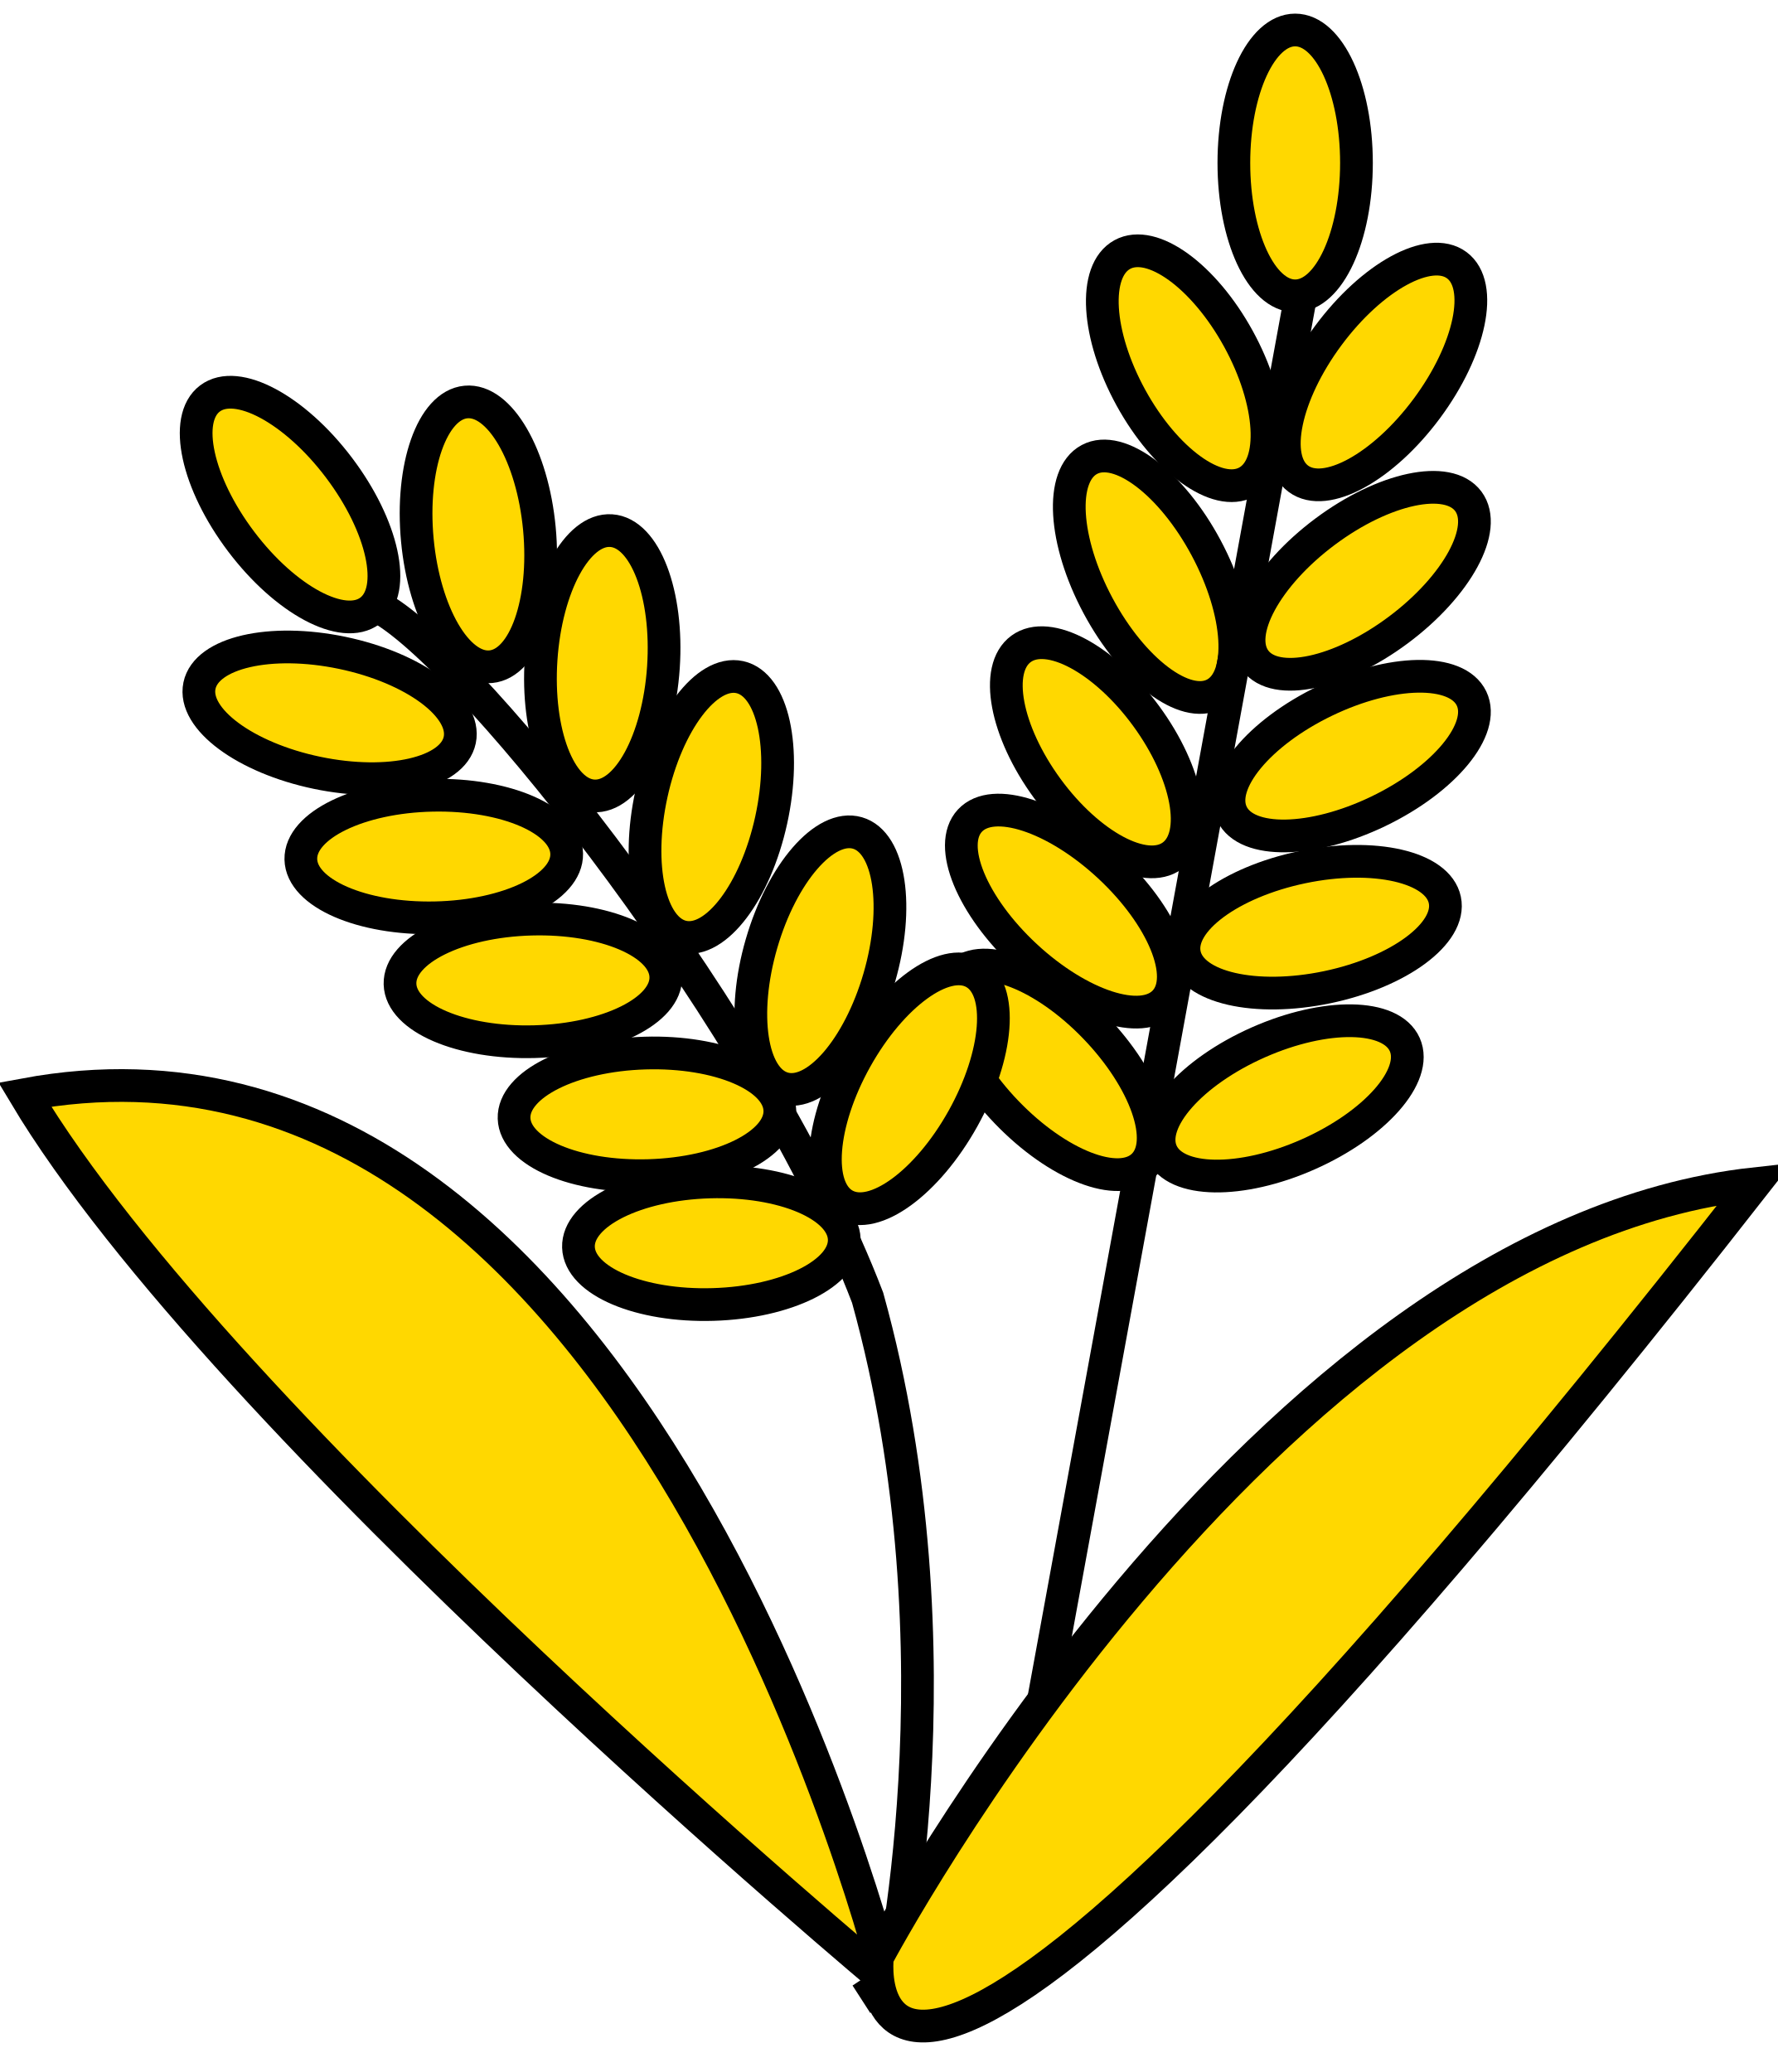
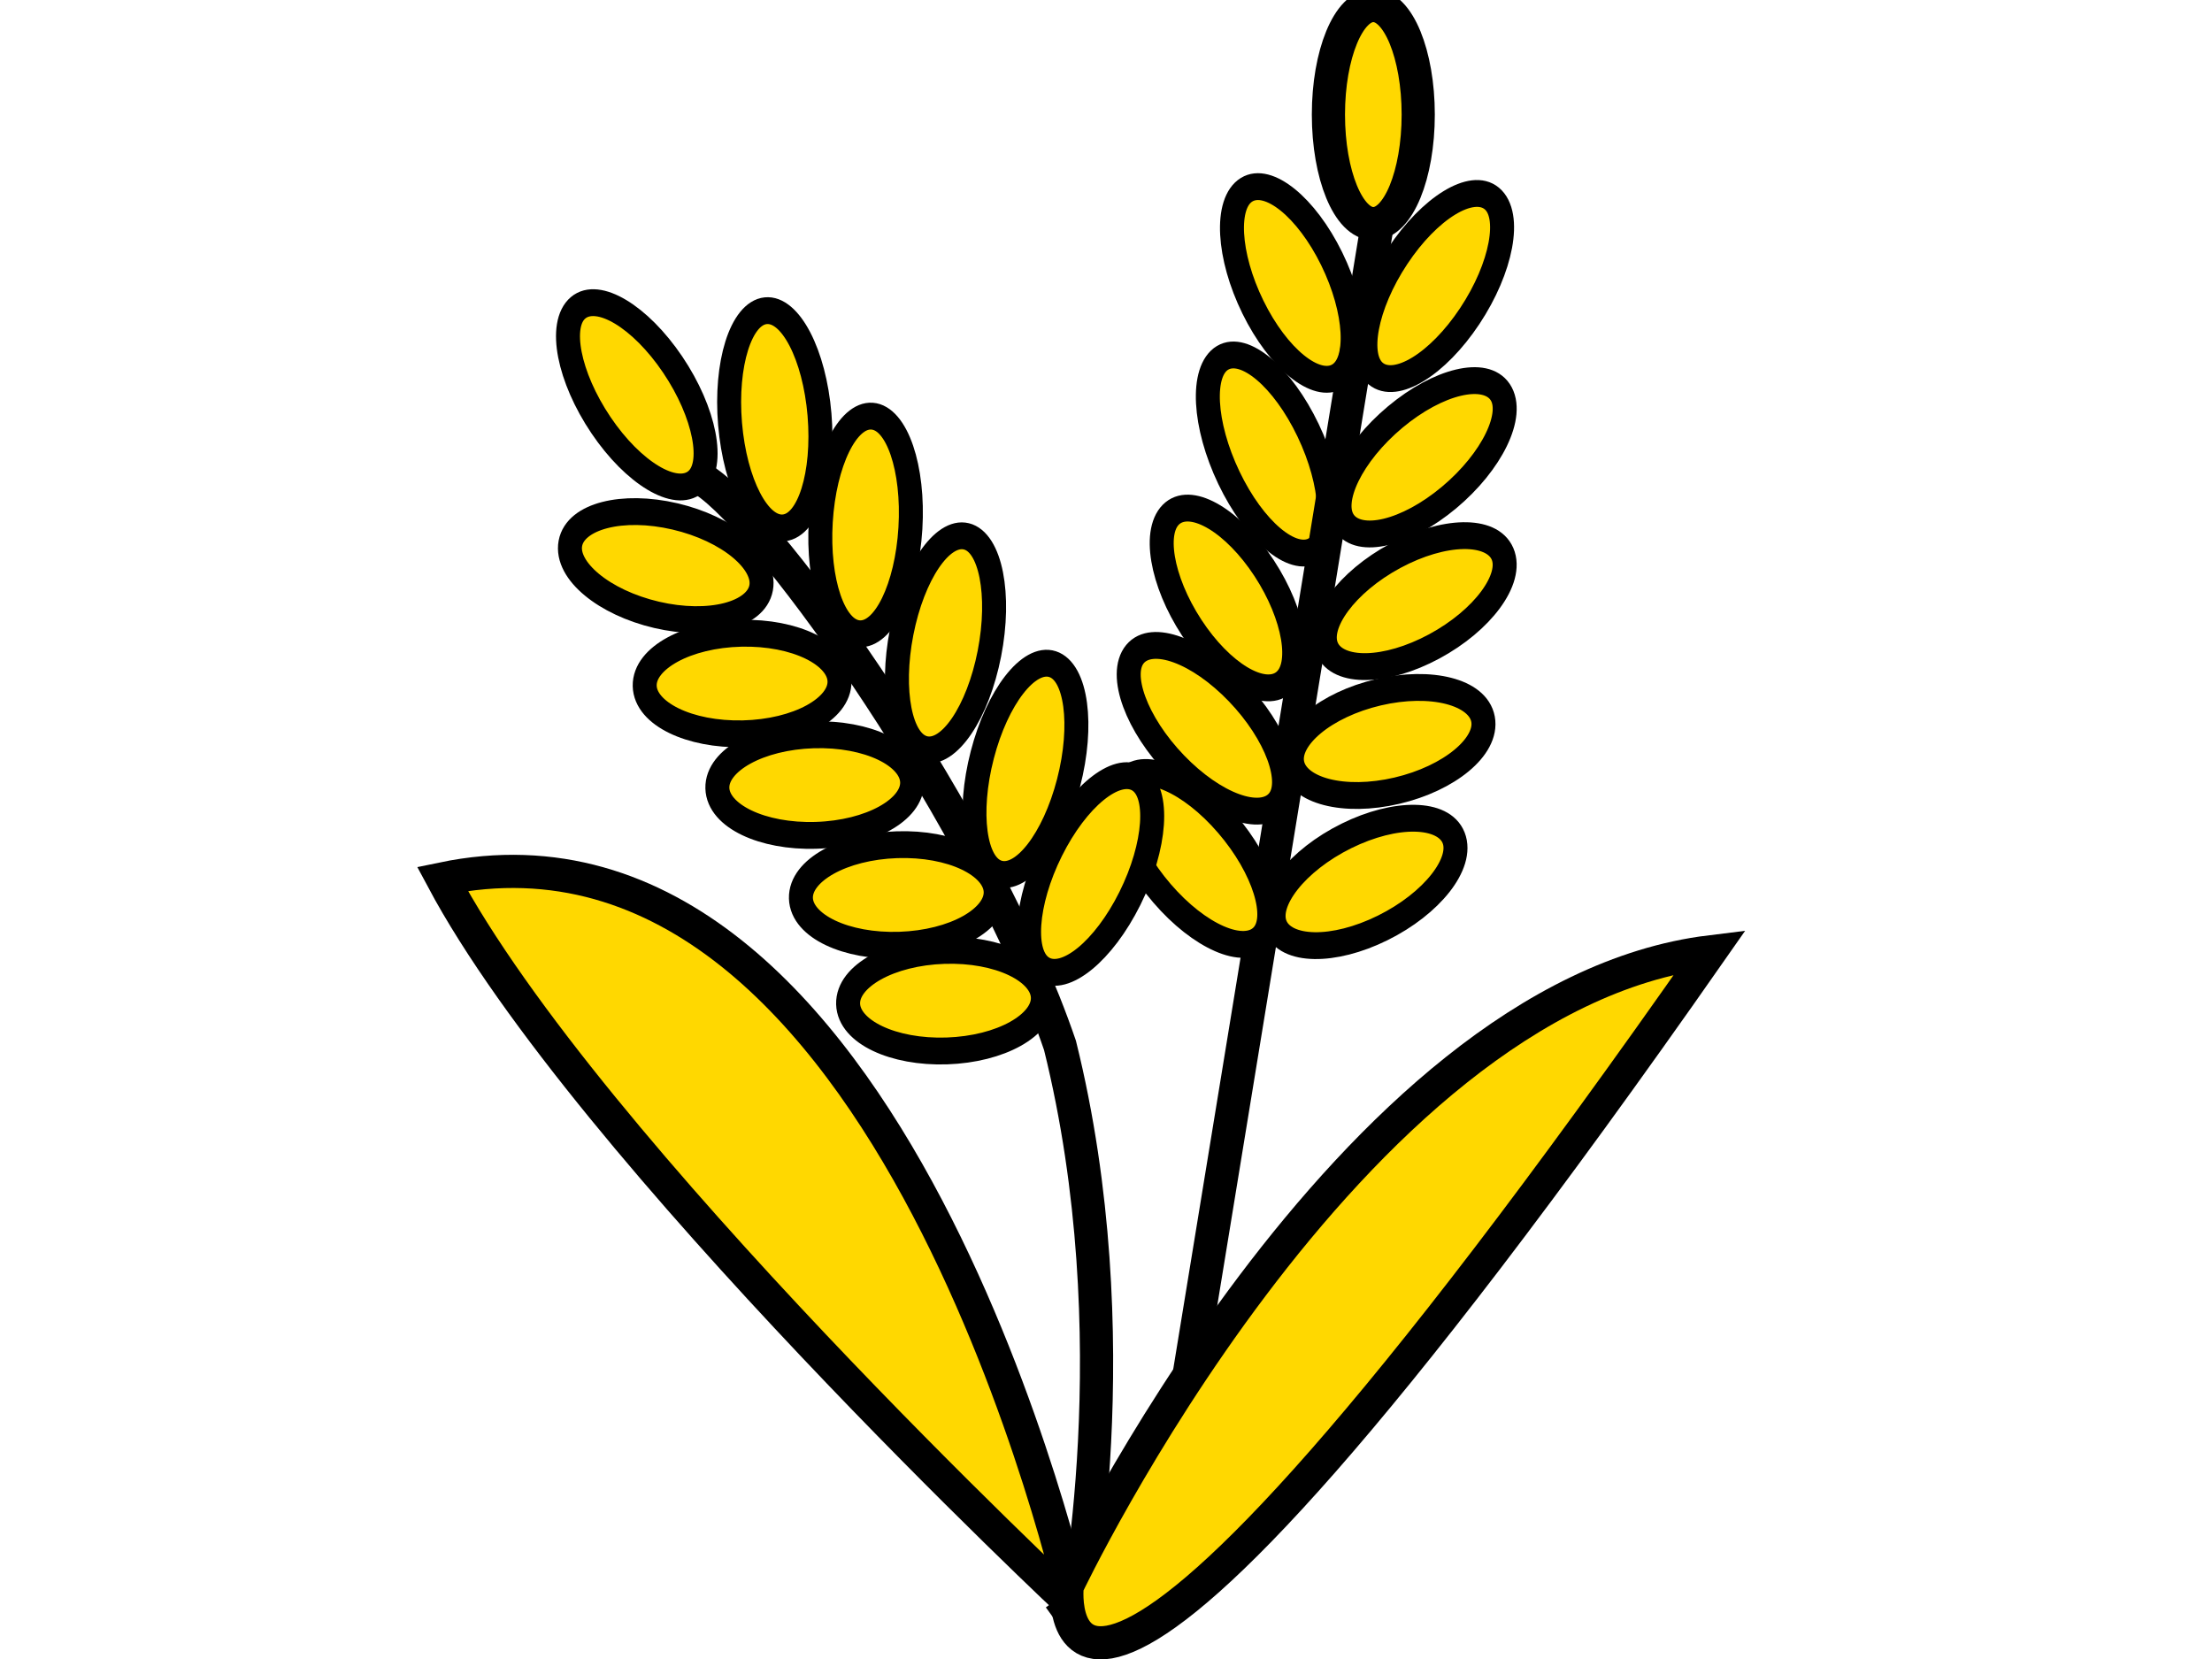
- <svg xmlns="http://www.w3.org/2000/svg" width="163" height="190">
+ <svg xmlns="http://www.w3.org/2000/svg" width="200" height="150">
  <defs>
    <linearGradient id="svg_86" spreadMethod="pad">
      <stop id="jq_stop_6863" offset="0.96" stop-color="#ffd800" />
      <stop id="jq_stop_1744" offset="1" stop-color="#0027ff" />
      <stop id="jq_stop_322" offset="1" stop-color="#0027ff" />
    </linearGradient>
  </defs>
  <g class="layer">
    <ellipse cx="843" cy="486" fill="#FF0000" id="svg_2" opacity="0.5" rx="0" ry="0" stroke="#000000" stroke-width="5" />
    <ellipse cx="791" cy="440" fill="#FF0000" id="svg_3" opacity="0.5" rx="0" ry="0" stroke="#000000" stroke-width="5" />
    <ellipse cx="792" cy="489" fill="#FF0000" id="svg_4" opacity="0.5" rx="0" ry="0" stroke="#000000" stroke-width="5" />
    <ellipse cx="653" cy="429" fill="#FF0000" id="svg_5" opacity="0.5" rx="0" ry="0" stroke="#000000" stroke-width="5" />
    <ellipse cx="723" cy="478" fill="#FF0000" id="svg_6" opacity="0.5" rx="0" ry="0" stroke="#000000" stroke-width="5" />
    <ellipse cx="916" cy="595" fill="#FF0000" id="svg_7" opacity="0.5" rx="0" ry="0" stroke="#000000" stroke-width="5" />
    <ellipse cx="679" cy="432" fill="#FF0000" id="svg_8" opacity="0.5" rx="0" ry="0" stroke="#000000" stroke-width="5" />
    <ellipse cx="635" cy="847" fill="#FF0000" id="svg_9" opacity="0.5" rx="0" ry="0" stroke="#000000" stroke-width="5" />
    <ellipse cx="830" cy="782" fill="#FF0000" id="svg_10" opacity="0.5" rx="0" ry="0" stroke="#000000" stroke-width="5" />
    <polyline fill="none" id="svg_11" opacity="0.5" points="495,511 " stroke="#000000" stroke-linecap="round" stroke-width="5" />
    <polyline fill="none" id="svg_12" opacity="0.5" points="735,437 " stroke="#000000" stroke-linecap="round" stroke-width="5" />
-     <ellipse cx="118.75" cy="14.94" fill="#ffd800" id="svg_13" rx="5.62" ry="12.19" stroke="#000000" stroke-width="3" />
-     <ellipse cx="110.67" cy="132.8" fill="#ffd800" id="svg_14" rx="5.62" ry="12.19" stroke="#000000" stroke-width="3" transform="rotate(2.21422 126.303 34.1123) matrix(0.825565 0.564307 -0.564307 0.825565 109.881 -137.976)" />
-     <ellipse cx="163.7" cy="-29.04" fill="#ffd800" id="svg_15" rx="5.62" ry="11.89" stroke="#000000" stroke-width="3" transform="matrix(0.876599 -0.481221 0.481221 0.876599 -20.9064 137.999)" />
-     <ellipse cx="159.2" cy="-8.87" fill="#ffd800" id="svg_16" rx="5.62" ry="12.19" stroke="#000000" stroke-width="3" transform="matrix(0.881816 -0.471594 0.471594 0.881816 -30.5731 135.785)" />
-     <ellipse cx="123.43" cy="204.61" fill="#ffd800" id="svg_17" rx="5.62" ry="12.19" stroke="#000000" stroke-width="3" transform="matrix(0.598296 0.801275 -0.801275 0.598296 214.956 -168.06)" />
-     <path d="m119.2,27.47l-25.04,136.71c-2.66,7 -5.52,12.92 -15.18,19.15" fill="none" fill-opacity="0.65" id="svg_49" stroke="#000000" stroke-width="3" />
-     <ellipse cx="174.38" cy="-4.93" fill="#ffd800" id="svg_54" rx="5.62" ry="11.75" stroke="#000000" stroke-width="3" transform="matrix(0.807046 -0.590489 0.590489 0.807046 -37.2641 175.931)" />
-     <ellipse cx="138.02" cy="250.36" fill="#ffd800" id="svg_55" rx="5.62" ry="12.19" stroke="#000000" stroke-width="3" transform="matrix(0.433701 0.901057 -0.901057 0.433701 289.664 -163.611)" />
-     <ellipse cx="150.66" cy="23.18" fill="#ffd800" id="svg_56" rx="5.62" ry="12.19" stroke="#000000" stroke-width="3" transform="rotate(-19.5876 97.8623 83.5477) matrix(0.886808 -0.462138 0.462138 0.886808 -46.4583 132.616)" />
-     <ellipse cx="192.65" cy="18.54" fill="#ffd800" id="svg_57" rx="5.62" ry="12.19" stroke="#000000" stroke-width="3" transform="matrix(0.720349 -0.693612 0.693612 0.720349 -55.279 218.373)" />
-     <ellipse cx="143.7" cy="281.9" fill="#ffd800" id="svg_58" rx="5.62" ry="12.19" stroke="#000000" stroke-width="3" transform="matrix(0.204644 0.978836 -0.978836 0.204644 367.067 -113.324)" />
-     <ellipse cx="181.76" cy="321.28" fill="#ffd800" id="svg_59" rx="5.62" ry="12.19" stroke="#000000" stroke-width="3" transform="rotate(-20.0064 117.654 100.72) matrix(0.0671494 0.997743 -0.997743 0.0671494 426.002 -102.203)" />
-     <path d="m35,55.82c8.64,5 35,38.18 44.55,63.18c9.09,32.73 1.82,64.09 1.82,64.09" fill="none" fill-opacity="0.65" id="svg_65" stroke="#000000" stroke-width="3" />
-     <ellipse cx="102.69" cy="-28.77" fill="#ffd800" id="svg_66" rx="5.62" ry="12.19" stroke="#000000" stroke-width="3" transform="matrix(0.798014 -0.602639 0.602639 0.798014 -38.0169 131.114)" />
-     <ellipse cx="43.86" cy="49" fill="#ffd800" id="svg_67" rx="5.62" ry="12.19" stroke="#000000" stroke-width="3" transform="rotate(-5.37292 43.8586 48.9975)" />
-     <ellipse cx="223.98" cy="-21" fill="#ffd800" id="svg_68" rx="5.62" ry="12.19" stroke="#000000" stroke-width="3" transform="matrix(0.204242 -0.97892 0.97892 0.204242 5.032 288.913)" />
-     <ellipse cx="55.22" cy="60.82" fill="#ffd800" id="svg_69" rx="5.62" ry="12.19" stroke="#000000" stroke-width="3" transform="rotate(3.86312 55.2223 60.8157)" />
-     <ellipse cx="65.22" cy="74" fill="#ffd800" id="svg_70" rx="5.62" ry="12.19" stroke="#000000" stroke-width="3" transform="rotate(12.353 65.2223 73.9975)" />
-     <ellipse cx="75.22" cy="88.09" fill="#ffd800" id="svg_71" rx="5.62" ry="12.19" stroke="#000000" stroke-width="3" transform="rotate(16.1855 75.2223 88.0884)" />
-     <ellipse cx="269.76" cy="8" fill="#ffd800" id="svg_72" rx="5.62" ry="12.19" stroke="#000000" stroke-width="3" transform="matrix(-0.0207318 -0.999785 0.999785 -0.0207318 37.3649 348.411)" />
-     <ellipse cx="283.98" cy="19.18" fill="#ffd800" id="svg_73" rx="5.62" ry="12.19" stroke="#000000" stroke-width="3" transform="matrix(-0.0275597 -0.99962 0.99962 -0.0275597 37.515 374.302)" />
-     <ellipse cx="272.62" cy="30.84" fill="#ffd800" id="svg_74" rx="5.62" ry="12.19" stroke="#000000" stroke-width="3" transform="matrix(-0.0297877 -0.999556 0.999556 -0.0297877 36.612 375.6)" />
-     <ellipse cx="65.36" cy="182.51" fill="#ffd800" id="svg_75" rx="5.62" ry="12.19" stroke="#000000" stroke-width="3" transform="matrix(0.873412 0.486983 -0.486983 0.873412 115.173 -91.394)" />
-     <path d="m81.36,181.73c0,0 -22.73,-91.82 -79.09,-81.36c18.18,30.45 79.09,81.36 79.09,81.36z" fill="url(#svg_86)" id="svg_78" stroke="#000000" stroke-width="3" />
-     <path d="m80.45,179.45c0,0 35,-65.91 80.45,-70.91c-85,108.64 -80.45,70.91 -80.45,70.91z" fill="#ffd800" id="svg_80" stroke="#000000" stroke-width="3" />
-     <ellipse cx="260.63" cy="36.39" fill="#ffd800" id="svg_85" rx="5.62" ry="12.19" stroke="#000000" stroke-width="3" transform="matrix(-0.0297877 -0.999556 0.999556 -0.0297877 36.612 375.6)" />
+     <g id="svg_1">
+       <ellipse cx="124.17" cy="10.36" fill="#ffd800" id="svg_13" rx="4.06" ry="9.86" stroke="#000000" stroke-width="3" />
+       <ellipse cx="150.89" cy="99.38" fill="#ffd800" id="svg_14" rx="5.62" ry="12.19" stroke="#000000" stroke-width="3" transform="matrix(0.580373 0.481859 -0.430527 0.649572 84.8458 -111.4)" />
+       <ellipse cx="210.85" cy="-6.44" fill="#ffd800" id="svg_15" rx="5.62" ry="11.89" stroke="#000000" stroke-width="3" transform="matrix(0.633452 -0.389204 0.347742 0.708979 -14.4778 112.214)" />
+       <ellipse cx="206.6" cy="13.22" fill="#ffd800" id="svg_16" rx="5.62" ry="12.19" stroke="#000000" stroke-width="3" transform="matrix(0.637222 -0.381418 0.340786 0.713198 -21.4632 110.423)" />
+       <ellipse cx="152.36" cy="161.05" fill="#ffd800" id="svg_17" rx="5.62" ry="12.19" stroke="#000000" stroke-width="3" transform="matrix(0.432344 0.648058 -0.579021 0.483892 155.962 -135.322)" />
+       <path d="m124.5,20.49l-18.09,110.57c-1.92,5.66 -3.99,10.45 -10.97,15.49" fill="none" fill-opacity="0.65" id="svg_49" stroke="#000000" stroke-width="3" />
+       <ellipse cx="218.22" cy="23.58" fill="#ffd800" id="svg_54" rx="5.62" ry="11.75" stroke="#000000" stroke-width="3" transform="matrix(0.583192 -0.477578 0.426702 0.652726 -26.2983 142.892)" />
+       <ellipse cx="158.07" cy="202.07" fill="#ffd800" id="svg_55" rx="5.62" ry="12.19" stroke="#000000" stroke-width="3" transform="matrix(0.313403 0.72876 -0.651126 0.35077 209.948 -131.724)" />
+       <ellipse cx="188.3" cy="59.48" fill="#ffd800" id="svg_56" rx="5.62" ry="12.19" stroke="#000000" stroke-width="3" transform="matrix(0.491788 -0.592591 0.529463 0.550424 -15.0198 144.694)" />
+       <ellipse cx="232.26" cy="52.68" fill="#ffd800" id="svg_57" rx="5.62" ry="12.19" stroke="#000000" stroke-width="3" transform="matrix(0.520542 -0.560982 0.501221 0.582607 -39.3163 177.219)" />
+       <ellipse cx="151.57" cy="230.2" fill="#ffd800" id="svg_58" rx="5.62" ry="12.19" stroke="#000000" stroke-width="3" transform="matrix(0.147881 0.791667 -0.707331 0.165513 265.881 -91.0524)" />
+       <ellipse cx="200.25" cy="272.37" fill="#ffd800" id="svg_59" rx="5.62" ry="12.19" stroke="#000000" stroke-width="3" transform="matrix(0.292266 0.739681 -0.660884 0.327113 244.855 -157.476)" />
+       <path d="m63.65,43.42c6.24,4.04 25.29,30.88 32.19,51.1c6.57,26.47 1.32,51.83 1.32,51.83" fill="none" fill-opacity="0.65" id="svg_65" stroke="#000000" stroke-width="3" />
+       <ellipse cx="146.09" cy="0.4" fill="#ffd800" id="svg_66" rx="5.62" ry="12.19" stroke="#000000" stroke-width="3" transform="matrix(0.576665 -0.487405 0.435482 0.645421 -26.8423 106.645)" />
+       <ellipse cx="96.11" cy="51.03" fill="#ffd800" id="svg_67" rx="5.62" ry="12.19" stroke="#000000" stroke-width="3" transform="matrix(0.71945 -0.0757327 0.067665 0.80523 -2.54652 4.09786)" />
+       <ellipse cx="237.46" cy="29.52" fill="#ffd800" id="svg_68" rx="5.62" ry="12.19" stroke="#000000" stroke-width="3" transform="matrix(0.14759 -0.791735 0.707392 0.165188 4.26589 234.27)" />
+       <ellipse cx="107.12" cy="54.43" fill="#ffd800" id="svg_69" rx="5.62" ry="12.19" stroke="#000000" stroke-width="3" transform="matrix(0.720983 0.0544903 -0.0486855 0.806946 3.68115 -2.29511)" />
+       <ellipse cx="115.61" cy="60.02" fill="#ffd800" id="svg_70" rx="5.62" ry="12.19" stroke="#000000" stroke-width="3" transform="matrix(0.705895 0.173026 -0.154594 0.790059 13.1604 -9.29737)" />
+       <ellipse cx="124.56" cy="70.77" fill="#ffd800" id="svg_71" rx="5.62" ry="12.19" stroke="#000000" stroke-width="3" transform="matrix(0.693983 0.225447 -0.20143 0.776727 20.5278 -13.5326)" />
+       <ellipse cx="271.55" cy="60.26" fill="#ffd800" id="svg_72" rx="5.62" ry="12.19" stroke="#000000" stroke-width="3" transform="matrix(-0.0149813 -0.80861 0.72247 -0.0167675 27.6304 282.391)" />
+       <ellipse cx="285.42" cy="71.45" fill="#ffd800" id="svg_73" rx="5.62" ry="12.19" stroke="#000000" stroke-width="3" transform="matrix(-0.0199153 -0.808476 0.72235 -0.0222898 27.7389 303.332)" />
+       <ellipse cx="273.94" cy="83.11" fill="#ffd800" id="svg_74" rx="5.62" ry="12.19" stroke="#000000" stroke-width="3" transform="matrix(-0.0215253 -0.808425 0.722304 -0.0240918 27.0864 304.381)" />
+       <ellipse cx="109.56" cy="154.57" fill="#ffd800" id="svg_75" rx="5.62" ry="12.19" stroke="#000000" stroke-width="3" transform="matrix(0.631149 0.393864 -0.351906 0.706401 83.8565 -73.3158)" />
+       <path d="m97.15,145.26c0,0 -16.43,-74.26 -57.15,-65.8c13.14,24.63 57.15,65.8 57.15,65.8z" fill="url(#svg_86)" id="svg_78" stroke="#000000" stroke-width="3" />
+       <path d="m96.49,143.41c0,0 25.29,-53.31 58.14,-57.35c-61.42,87.87 -58.14,57.35 -58.14,57.35z" fill="#ffd800" id="svg_80" stroke="#000000" stroke-width="3" />
+       <ellipse cx="261.95" cy="88.66" fill="#ffd800" id="svg_85" rx="5.62" ry="12.19" stroke="#000000" stroke-width="3" transform="matrix(-0.0215253 -0.808425 0.722304 -0.0240918 27.0864 304.381)" />
+     </g>
  </g>
</svg>
